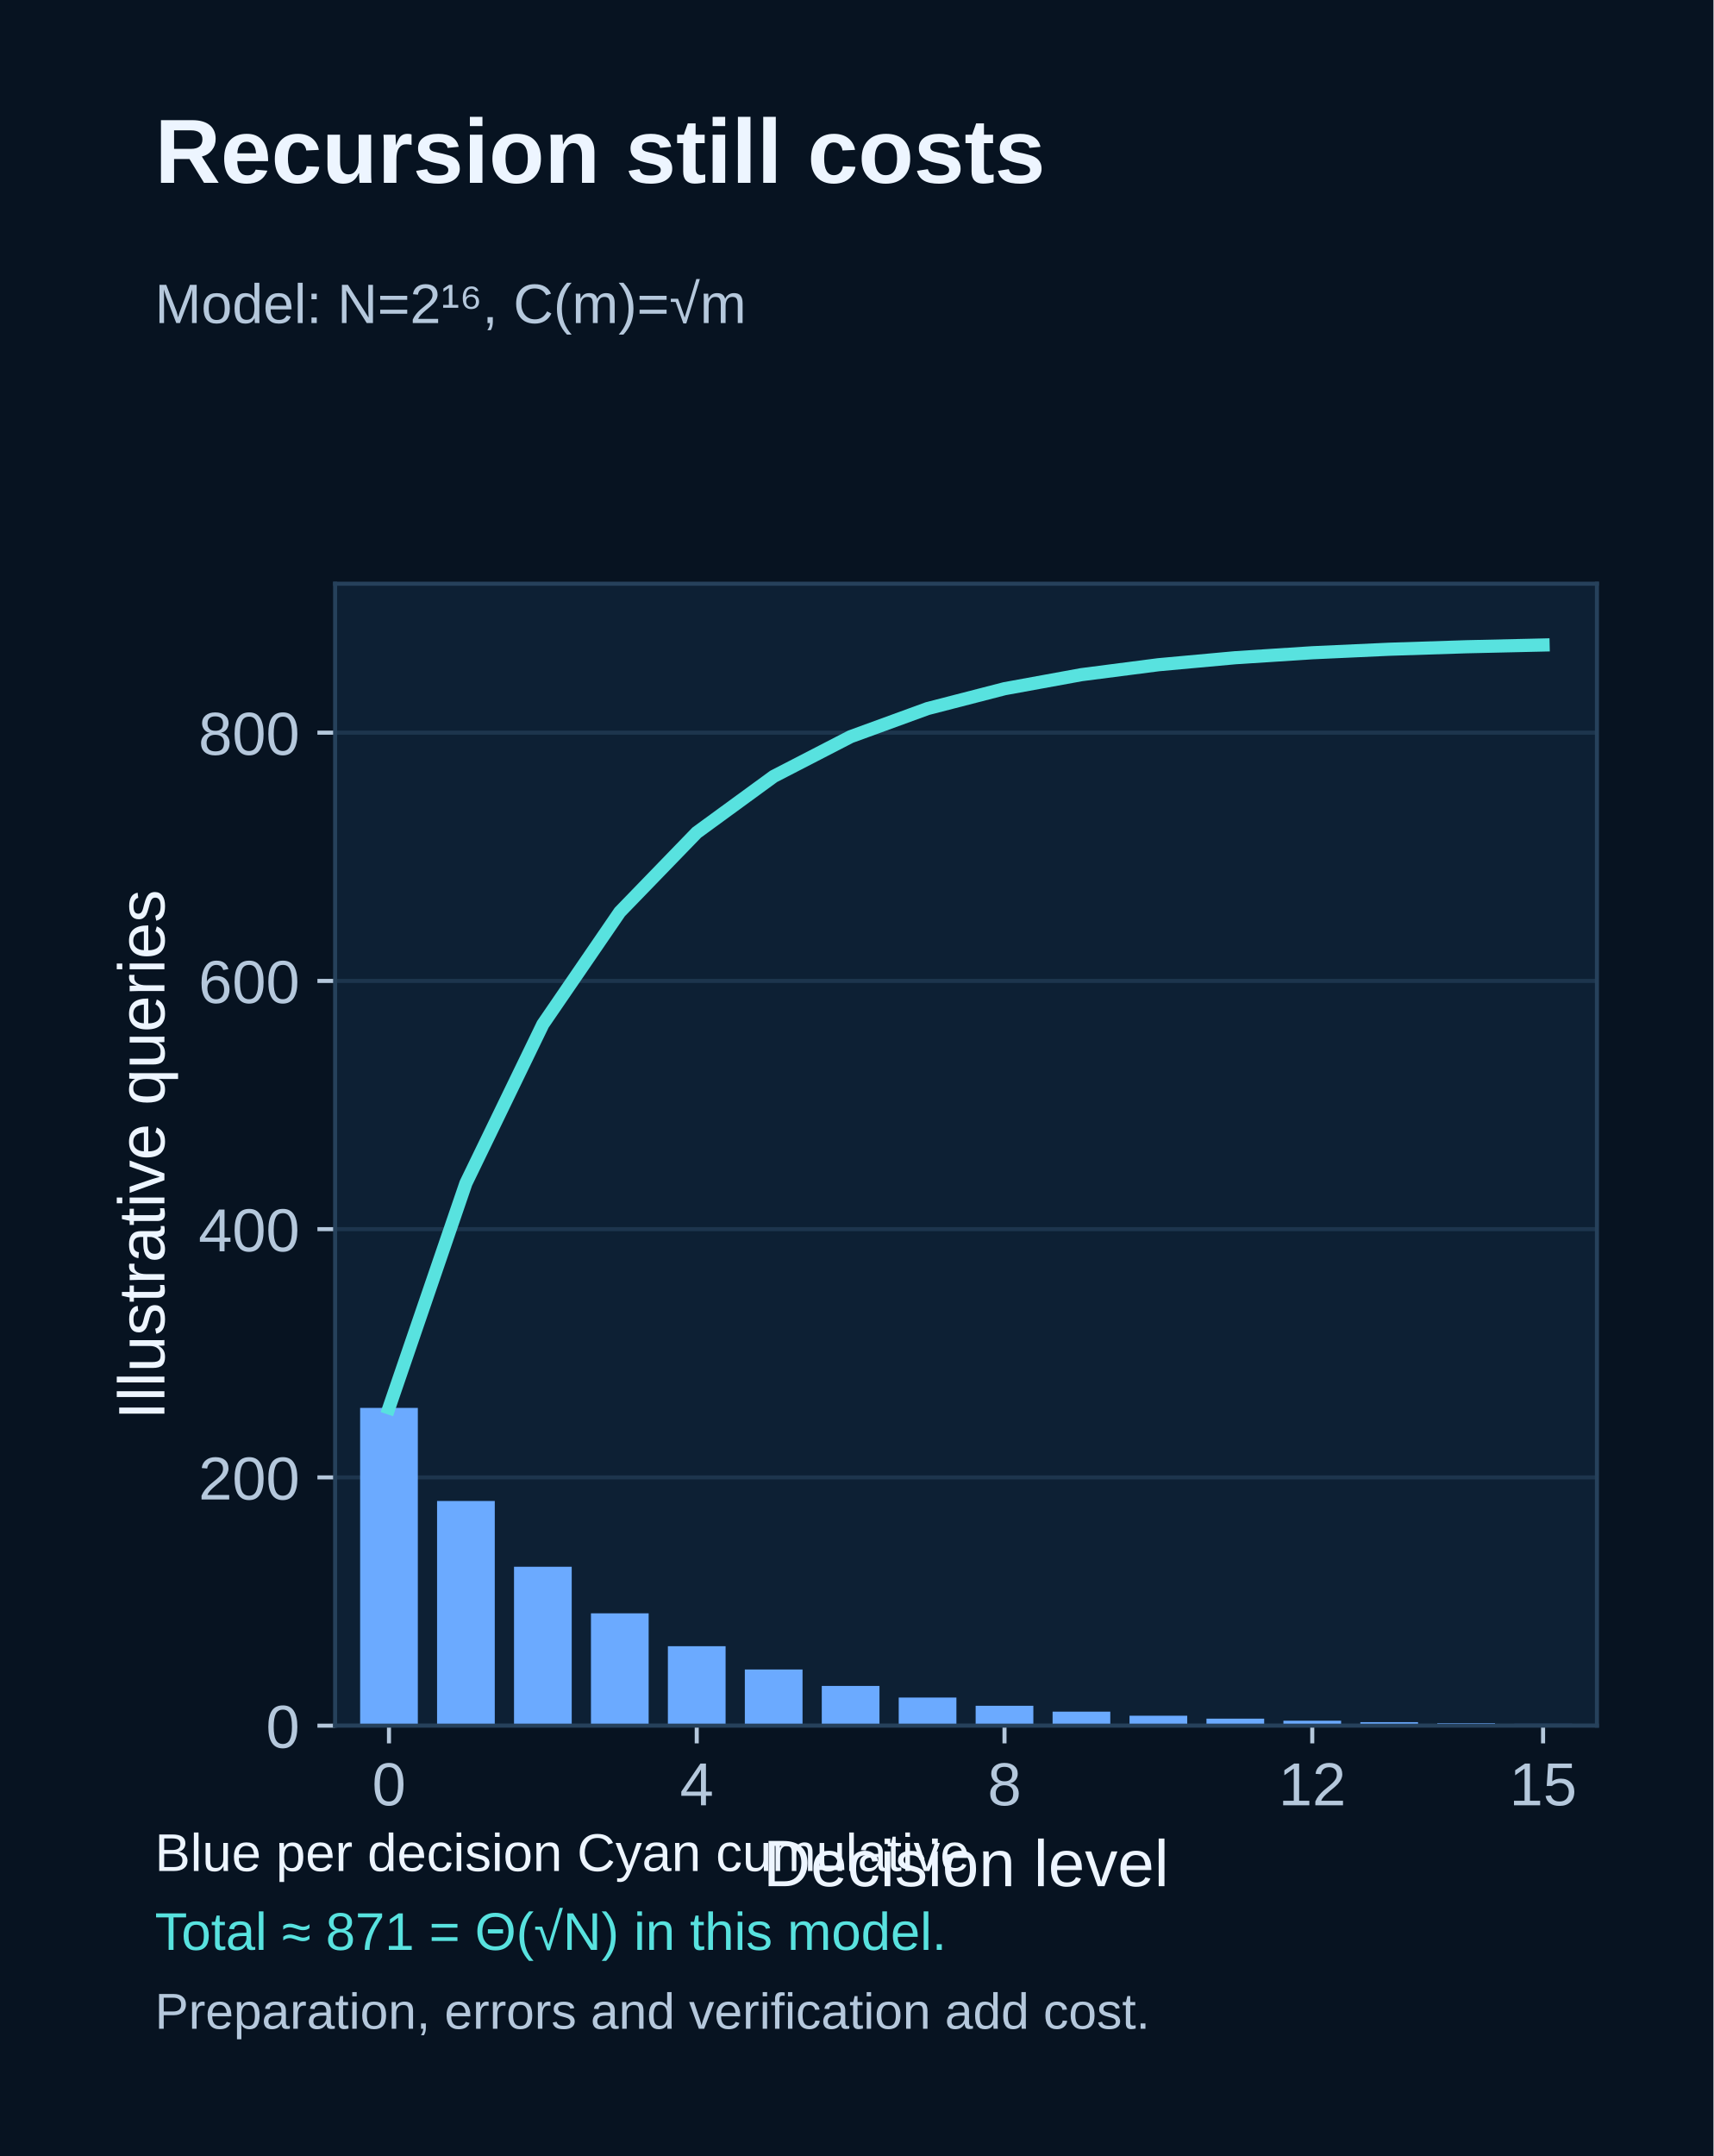
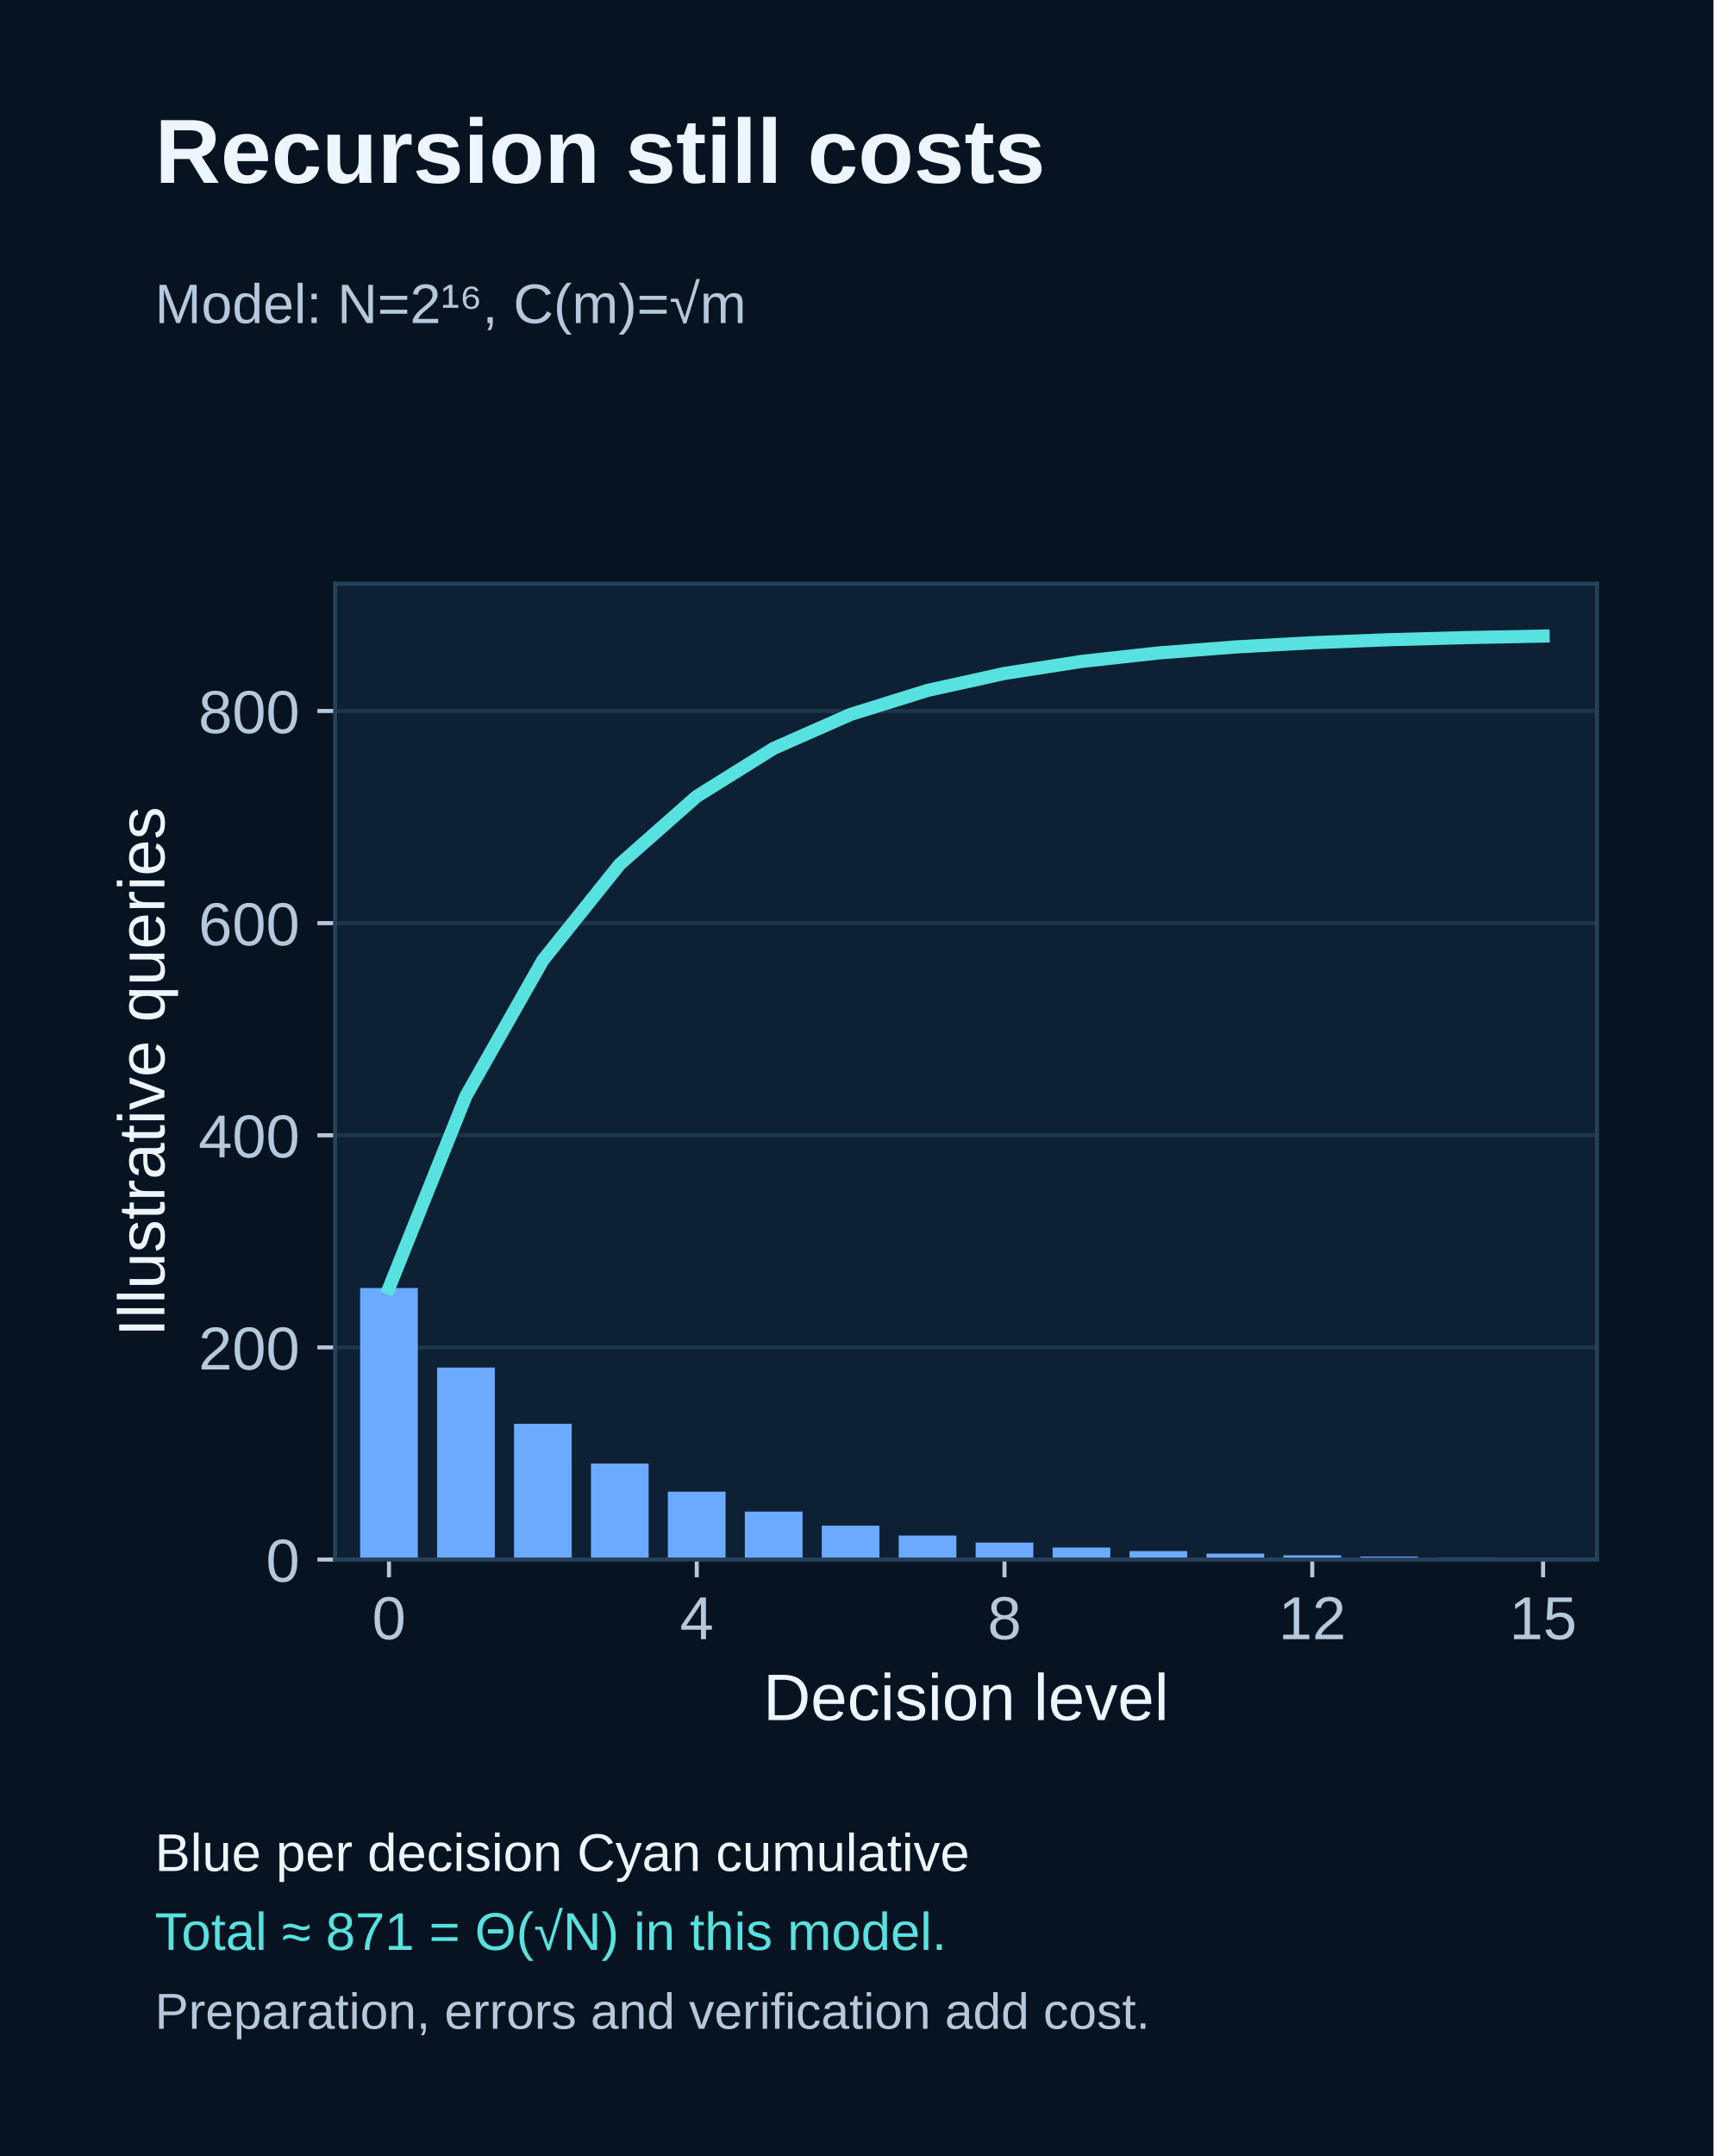
<svg xmlns="http://www.w3.org/2000/svg" xmlns:xlink="http://www.w3.org/1999/xlink" width="338.78pt" height="426.163pt" viewBox="0 0 338.78 426.163" version="1.1">
  <defs>
    <style type="text/css">*{stroke-linejoin: round; stroke-linecap: butt}</style>
  </defs>
  <g id="figure_1">
    <g id="patch_1">
      <path d="M 0 426.163 L 338.78 426.163 L 338.78 0 L 0 0 z " style="fill: #071321" />
    </g>
    <g id="axes_1">
      <g id="patch_2">
-         <path d="M 66.26 341.1 L 315.74 341.1 L 315.74 115.38 L 66.26 115.38 z " style="fill: #0d2034" />
+         <path d="M 66.26 308.268 L 315.74 308.268 L 315.74 115.38 L 66.26 115.38 z " style="fill: #0d2034" />
      </g>
      <g id="matplotlib.axis_1">
        <g id="xtick_1">
          <g id="line2d_1">
            <defs>
              <path id="m92b2c5dcd4" d="M 0 0 L 0 3.5 " style="stroke: #b5c8dc; stroke-width: 0.8" />
            </defs>
            <g>
-               <use xlink:href="#m92b2c5dcd4" x="76.908" y="341.1" style="fill: #b5c8dc; stroke: #b5c8dc; stroke-width: 0.8" />
+               <use xlink:href="#m92b2c5dcd4" x="76.908" y="308.268" style="fill: #b5c8dc; stroke: #b5c8dc; stroke-width: 0.8" />
            </g>
          </g>
          <g id="text_1">
-             <text style="font-size: 12px; font-family: 'Arial'; text-anchor: middle; fill: #b5c8dc" x="76.908" y="356.836" transform="rotate(-0 76.90811 356.8363)">0</text>
+             <text style="font-size: 12px; font-family: 'Arial'; text-anchor: middle; fill: #b5c8dc" x="76.908" y="324.004" transform="rotate(-0 76.90811 324.0043)">0</text>
          </g>
        </g>
        <g id="xtick_2">
          <g id="line2d_2">
            <g>
-               <use xlink:href="#m92b2c5dcd4" x="137.757" y="341.1" style="fill: #b5c8dc; stroke: #b5c8dc; stroke-width: 0.8" />
+               <use xlink:href="#m92b2c5dcd4" x="137.757" y="308.268" style="fill: #b5c8dc; stroke: #b5c8dc; stroke-width: 0.8" />
            </g>
          </g>
          <g id="text_2">
-             <text style="font-size: 12px; font-family: 'Arial'; text-anchor: middle; fill: #b5c8dc" x="137.757" y="356.836" transform="rotate(-0 137.7569 356.8363)">4</text>
+             <text style="font-size: 12px; font-family: 'Arial'; text-anchor: middle; fill: #b5c8dc" x="137.757" y="324.004" transform="rotate(-0 137.7569 324.0043)">4</text>
          </g>
        </g>
        <g id="xtick_3">
          <g id="line2d_3">
            <g>
-               <use xlink:href="#m92b2c5dcd4" x="198.606" y="341.1" style="fill: #b5c8dc; stroke: #b5c8dc; stroke-width: 0.8" />
+               <use xlink:href="#m92b2c5dcd4" x="198.606" y="308.268" style="fill: #b5c8dc; stroke: #b5c8dc; stroke-width: 0.8" />
            </g>
          </g>
          <g id="text_3">
-             <text style="font-size: 12px; font-family: 'Arial'; text-anchor: middle; fill: #b5c8dc" x="198.606" y="356.836" transform="rotate(-0 198.6057 356.8363)">8</text>
+             <text style="font-size: 12px; font-family: 'Arial'; text-anchor: middle; fill: #b5c8dc" x="198.606" y="324.004" transform="rotate(-0 198.6057 324.0043)">8</text>
          </g>
        </g>
        <g id="xtick_4">
          <g id="line2d_4">
            <g>
-               <use xlink:href="#m92b2c5dcd4" x="259.454" y="341.1" style="fill: #b5c8dc; stroke: #b5c8dc; stroke-width: 0.8" />
+               <use xlink:href="#m92b2c5dcd4" x="259.454" y="308.268" style="fill: #b5c8dc; stroke: #b5c8dc; stroke-width: 0.8" />
            </g>
          </g>
          <g id="text_4">
-             <text style="font-size: 12px; font-family: 'Arial'; text-anchor: middle; fill: #b5c8dc" x="259.454" y="356.836" transform="rotate(-0 259.4544 356.8363)">12</text>
+             <text style="font-size: 12px; font-family: 'Arial'; text-anchor: middle; fill: #b5c8dc" x="259.454" y="324.004" transform="rotate(-0 259.4544 324.0043)">12</text>
          </g>
        </g>
        <g id="xtick_5">
          <g id="line2d_5">
            <g>
-               <use xlink:href="#m92b2c5dcd4" x="305.091" y="341.1" style="fill: #b5c8dc; stroke: #b5c8dc; stroke-width: 0.8" />
+               <use xlink:href="#m92b2c5dcd4" x="305.091" y="308.268" style="fill: #b5c8dc; stroke: #b5c8dc; stroke-width: 0.8" />
            </g>
          </g>
          <g id="text_5">
-             <text style="font-size: 12px; font-family: 'Arial'; text-anchor: middle; fill: #b5c8dc" x="305.091" y="356.836" transform="rotate(-0 305.091 356.8363)">15</text>
+             <text style="font-size: 12px; font-family: 'Arial'; text-anchor: middle; fill: #b5c8dc" x="305.091" y="324.004" transform="rotate(-0 305.091 324.0043)">15</text>
          </g>
        </g>
        <g id="text_6">
-           <text style="font-size: 13px; font-family: 'Arial'; text-anchor: middle; fill: #edf5ff" x="191" y="372.826" transform="rotate(-0 190.9996 372.8261)">Decision level</text>
+           <text style="font-size: 13px; font-family: 'Arial'; text-anchor: middle; fill: #edf5ff" x="191" y="339.994" transform="rotate(-0 190.9996 339.9941)">Decision level</text>
        </g>
      </g>
      <g id="matplotlib.axis_2">
        <g id="ytick_1">
          <g id="line2d_6">
-             <path d="M 66.26 341.1 L 315.74 341.1 " clip-path="url(#p3a2c85268a)" style="fill: none; stroke: #26415b; stroke-opacity: 0.65; stroke-width: 0.8; stroke-linecap: square" />
+             <path d="M 66.26 308.268 L 315.74 308.268 " clip-path="url(#pc0cac5fe77)" style="fill: none; stroke: #26415b; stroke-opacity: 0.65; stroke-width: 0.8; stroke-linecap: square" />
          </g>
          <g id="line2d_7">
            <defs>
              <path id="m468103ad97" d="M 0 0 L -3.5 0 " style="stroke: #b5c8dc; stroke-width: 0.8" />
            </defs>
            <g>
-               <use xlink:href="#m468103ad97" x="66.26" y="341.1" style="fill: #b5c8dc; stroke: #b5c8dc; stroke-width: 0.8" />
+               <use xlink:href="#m468103ad97" x="66.26" y="308.268" style="fill: #b5c8dc; stroke: #b5c8dc; stroke-width: 0.8" />
            </g>
          </g>
          <g id="text_7">
-             <text style="font-size: 12px; font-family: 'Arial'; text-anchor: end; fill: #b5c8dc" x="59.26" y="345.468" transform="rotate(-0 59.25957 345.4682)">0</text>
+             <text style="font-size: 12px; font-family: 'Arial'; text-anchor: end; fill: #b5c8dc" x="59.26" y="312.636" transform="rotate(-0 59.25957 312.6362)">0</text>
          </g>
        </g>
        <g id="ytick_2">
          <g id="line2d_8">
-             <path d="M 66.26 292.03 L 315.74 292.03 " clip-path="url(#p3a2c85268a)" style="fill: none; stroke: #26415b; stroke-opacity: 0.65; stroke-width: 0.8; stroke-linecap: square" />
+             <path d="M 66.26 266.336 L 315.74 266.336 " clip-path="url(#pc0cac5fe77)" style="fill: none; stroke: #26415b; stroke-opacity: 0.65; stroke-width: 0.8; stroke-linecap: square" />
          </g>
          <g id="line2d_9">
            <g>
-               <use xlink:href="#m468103ad97" x="66.26" y="292.03" style="fill: #b5c8dc; stroke: #b5c8dc; stroke-width: 0.8" />
+               <use xlink:href="#m468103ad97" x="66.26" y="266.336" style="fill: #b5c8dc; stroke: #b5c8dc; stroke-width: 0.8" />
            </g>
          </g>
          <g id="text_8">
-             <text style="font-size: 12px; font-family: 'Arial'; text-anchor: end; fill: #b5c8dc" x="59.26" y="296.399" transform="rotate(-0 59.25957 296.3986)">200</text>
+             <text style="font-size: 12px; font-family: 'Arial'; text-anchor: end; fill: #b5c8dc" x="59.26" y="270.704" transform="rotate(-0 59.25957 270.704)">200</text>
          </g>
        </g>
        <g id="ytick_3">
          <g id="line2d_10">
-             <path d="M 66.26 242.961 L 315.74 242.961 " clip-path="url(#p3a2c85268a)" style="fill: none; stroke: #26415b; stroke-opacity: 0.65; stroke-width: 0.8; stroke-linecap: square" />
+             <path d="M 66.26 224.404 L 315.74 224.404 " clip-path="url(#pc0cac5fe77)" style="fill: none; stroke: #26415b; stroke-opacity: 0.65; stroke-width: 0.8; stroke-linecap: square" />
          </g>
          <g id="line2d_11">
            <g>
-               <use xlink:href="#m468103ad97" x="66.26" y="242.961" style="fill: #b5c8dc; stroke: #b5c8dc; stroke-width: 0.8" />
+               <use xlink:href="#m468103ad97" x="66.26" y="224.404" style="fill: #b5c8dc; stroke: #b5c8dc; stroke-width: 0.8" />
            </g>
          </g>
          <g id="text_9">
-             <text style="font-size: 12px; font-family: 'Arial'; text-anchor: end; fill: #b5c8dc" x="59.26" y="247.329" transform="rotate(-0 59.25957 247.329)">400</text>
+             <text style="font-size: 12px; font-family: 'Arial'; text-anchor: end; fill: #b5c8dc" x="59.26" y="228.772" transform="rotate(-0 59.25957 228.7718)">400</text>
          </g>
        </g>
        <g id="ytick_4">
          <g id="line2d_12">
-             <path d="M 66.26 193.891 L 315.74 193.891 " clip-path="url(#p3a2c85268a)" style="fill: none; stroke: #26415b; stroke-opacity: 0.65; stroke-width: 0.8; stroke-linecap: square" />
+             <path d="M 66.26 182.471 L 315.74 182.471 " clip-path="url(#pc0cac5fe77)" style="fill: none; stroke: #26415b; stroke-opacity: 0.65; stroke-width: 0.8; stroke-linecap: square" />
          </g>
          <g id="line2d_13">
            <g>
-               <use xlink:href="#m468103ad97" x="66.26" y="193.891" style="fill: #b5c8dc; stroke: #b5c8dc; stroke-width: 0.8" />
+               <use xlink:href="#m468103ad97" x="66.26" y="182.471" style="fill: #b5c8dc; stroke: #b5c8dc; stroke-width: 0.8" />
            </g>
          </g>
          <g id="text_10">
-             <text style="font-size: 12px; font-family: 'Arial'; text-anchor: end; fill: #b5c8dc" x="59.26" y="198.259" transform="rotate(-0 59.25957 198.2595)">600</text>
+             <text style="font-size: 12px; font-family: 'Arial'; text-anchor: end; fill: #b5c8dc" x="59.26" y="186.84" transform="rotate(-0 59.25957 186.8396)">600</text>
          </g>
        </g>
        <g id="ytick_5">
          <g id="line2d_14">
-             <path d="M 66.26 144.822 L 315.74 144.822 " clip-path="url(#p3a2c85268a)" style="fill: none; stroke: #26415b; stroke-opacity: 0.65; stroke-width: 0.8; stroke-linecap: square" />
+             <path d="M 66.26 140.539 L 315.74 140.539 " clip-path="url(#pc0cac5fe77)" style="fill: none; stroke: #26415b; stroke-opacity: 0.65; stroke-width: 0.8; stroke-linecap: square" />
          </g>
          <g id="line2d_15">
            <g>
-               <use xlink:href="#m468103ad97" x="66.26" y="144.822" style="fill: #b5c8dc; stroke: #b5c8dc; stroke-width: 0.8" />
+               <use xlink:href="#m468103ad97" x="66.26" y="140.539" style="fill: #b5c8dc; stroke: #b5c8dc; stroke-width: 0.8" />
            </g>
          </g>
          <g id="text_11">
-             <text style="font-size: 12px; font-family: 'Arial'; text-anchor: end; fill: #b5c8dc" x="59.26" y="149.19" transform="rotate(-0 59.25957 149.1899)">800</text>
+             <text style="font-size: 12px; font-family: 'Arial'; text-anchor: end; fill: #b5c8dc" x="59.26" y="144.907" transform="rotate(-0 59.25957 144.9075)">800</text>
          </g>
        </g>
        <g id="text_12">
-           <text style="font-size: 13px; font-family: 'Arial'; text-anchor: middle; fill: #edf5ff" x="32.504" y="228.24" transform="rotate(-90 32.50435 228.24)">Illustrative queries</text>
+           <text style="font-size: 13px; font-family: 'Arial'; text-anchor: middle; fill: #edf5ff" x="32.504" y="211.824" transform="rotate(-90 32.50435 211.824)">Illustrative queries</text>
        </g>
      </g>
      <g id="patch_3">
-         <path d="M 71.204 341.1 L 82.613 341.1 L 82.613 278.291 L 71.204 278.291 z " clip-path="url(#p3a2c85268a)" style="fill: #6baaff" />
+         <path d="M 71.204 308.268 L 82.613 308.268 L 82.613 254.595 L 71.204 254.595 z " clip-path="url(#pc0cac5fe77)" style="fill: #6baaff" />
      </g>
      <g id="patch_4">
-         <path d="M 86.416 341.1 L 97.825 341.1 L 97.825 296.687 L 86.416 296.687 z " clip-path="url(#p3a2c85268a)" style="fill: #6baaff" />
+         <path d="M 86.416 308.268 L 97.825 308.268 L 97.825 270.315 L 86.416 270.315 z " clip-path="url(#pc0cac5fe77)" style="fill: #6baaff" />
      </g>
      <g id="patch_5">
-         <path d="M 101.628 341.1 L 113.037 341.1 L 113.037 309.695 L 101.628 309.695 z " clip-path="url(#p3a2c85268a)" style="fill: #6baaff" />
+         <path d="M 101.628 308.268 L 113.037 308.268 L 113.037 281.431 L 101.628 281.431 z " clip-path="url(#pc0cac5fe77)" style="fill: #6baaff" />
      </g>
      <g id="patch_6">
-         <path d="M 116.84 341.1 L 128.249 341.1 L 128.249 318.894 L 116.84 318.894 z " clip-path="url(#p3a2c85268a)" style="fill: #6baaff" />
+         <path d="M 116.84 308.268 L 128.249 308.268 L 128.249 289.292 L 116.84 289.292 z " clip-path="url(#pc0cac5fe77)" style="fill: #6baaff" />
      </g>
      <g id="patch_7">
-         <path d="M 132.052 341.1 L 143.461 341.1 L 143.461 325.398 L 132.052 325.398 z " clip-path="url(#p3a2c85268a)" style="fill: #6baaff" />
+         <path d="M 132.052 308.268 L 143.461 308.268 L 143.461 294.85 L 132.052 294.85 z " clip-path="url(#pc0cac5fe77)" style="fill: #6baaff" />
      </g>
      <g id="patch_8">
-         <path d="M 147.265 341.1 L 158.674 341.1 L 158.674 329.997 L 147.265 329.997 z " clip-path="url(#p3a2c85268a)" style="fill: #6baaff" />
+         <path d="M 147.265 308.268 L 158.674 308.268 L 158.674 298.78 L 147.265 298.78 z " clip-path="url(#pc0cac5fe77)" style="fill: #6baaff" />
      </g>
      <g id="patch_9">
-         <path d="M 162.477 341.1 L 173.886 341.1 L 173.886 333.249 L 162.477 333.249 z " clip-path="url(#p3a2c85268a)" style="fill: #6baaff" />
+         <path d="M 162.477 308.268 L 173.886 308.268 L 173.886 301.559 L 162.477 301.559 z " clip-path="url(#pc0cac5fe77)" style="fill: #6baaff" />
      </g>
      <g id="patch_10">
-         <path d="M 177.689 341.1 L 189.098 341.1 L 189.098 335.548 L 177.689 335.548 z " clip-path="url(#p3a2c85268a)" style="fill: #6baaff" />
+         <path d="M 177.689 308.268 L 189.098 308.268 L 189.098 303.524 L 177.689 303.524 z " clip-path="url(#pc0cac5fe77)" style="fill: #6baaff" />
      </g>
      <g id="patch_11">
-         <path d="M 192.901 341.1 L 204.31 341.1 L 204.31 337.174 L 192.901 337.174 z " clip-path="url(#p3a2c85268a)" style="fill: #6baaff" />
+         <path d="M 192.901 308.268 L 204.31 308.268 L 204.31 304.913 L 192.901 304.913 z " clip-path="url(#pc0cac5fe77)" style="fill: #6baaff" />
      </g>
      <g id="patch_12">
-         <path d="M 208.113 341.1 L 219.522 341.1 L 219.522 338.324 L 208.113 338.324 z " clip-path="url(#p3a2c85268a)" style="fill: #6baaff" />
+         <path d="M 208.113 308.268 L 219.522 308.268 L 219.522 305.896 L 208.113 305.896 z " clip-path="url(#pc0cac5fe77)" style="fill: #6baaff" />
      </g>
      <g id="patch_13">
-         <path d="M 223.325 341.1 L 234.735 341.1 L 234.735 339.137 L 223.325 339.137 z " clip-path="url(#p3a2c85268a)" style="fill: #6baaff" />
+         <path d="M 223.325 308.268 L 234.735 308.268 L 234.735 306.591 L 223.325 306.591 z " clip-path="url(#pc0cac5fe77)" style="fill: #6baaff" />
      </g>
      <g id="patch_14">
-         <path d="M 238.538 341.1 L 249.947 341.1 L 249.947 339.712 L 238.538 339.712 z " clip-path="url(#p3a2c85268a)" style="fill: #6baaff" />
+         <path d="M 238.538 308.268 L 249.947 308.268 L 249.947 307.082 L 238.538 307.082 z " clip-path="url(#pc0cac5fe77)" style="fill: #6baaff" />
      </g>
      <g id="patch_15">
-         <path d="M 253.75 341.1 L 265.159 341.1 L 265.159 340.119 L 253.75 340.119 z " clip-path="url(#p3a2c85268a)" style="fill: #6baaff" />
+         <path d="M 253.75 308.268 L 265.159 308.268 L 265.159 307.429 L 253.75 307.429 z " clip-path="url(#pc0cac5fe77)" style="fill: #6baaff" />
      </g>
      <g id="patch_16">
-         <path d="M 268.962 341.1 L 280.371 341.1 L 280.371 340.406 L 268.962 340.406 z " clip-path="url(#p3a2c85268a)" style="fill: #6baaff" />
+         <path d="M 268.962 308.268 L 280.371 308.268 L 280.371 307.675 L 268.962 307.675 z " clip-path="url(#pc0cac5fe77)" style="fill: #6baaff" />
      </g>
      <g id="patch_17">
-         <path d="M 284.174 341.1 L 295.583 341.1 L 295.583 340.609 L 284.174 340.609 z " clip-path="url(#p3a2c85268a)" style="fill: #6baaff" />
+         <path d="M 284.174 308.268 L 295.583 308.268 L 295.583 307.849 L 284.174 307.849 z " clip-path="url(#pc0cac5fe77)" style="fill: #6baaff" />
      </g>
      <g id="patch_18">
-         <path d="M 299.386 341.1 L 310.796 341.1 L 310.796 340.753 L 299.386 340.753 z " clip-path="url(#p3a2c85268a)" style="fill: #6baaff" />
+         <path d="M 299.386 308.268 L 310.796 308.268 L 310.796 307.971 L 299.386 307.971 z " clip-path="url(#pc0cac5fe77)" style="fill: #6baaff" />
      </g>
      <g id="line2d_16">
-         <path d="M 76.908 278.291 L 92.12 233.878 L 107.332 202.474 L 122.545 180.267 L 137.757 164.565 L 152.969 153.462 L 168.181 145.611 L 183.393 140.059 L 198.606 136.134 L 213.818 133.358 L 229.03 131.395 L 244.242 130.007 L 259.454 129.026 L 274.667 128.332 L 289.879 127.841 L 305.091 127.494 " clip-path="url(#p3a2c85268a)" style="fill: none; stroke: #58e2df; stroke-width: 2.6; stroke-linecap: square" />
+         <path d="M 76.908 254.595 L 92.12 216.642 L 107.332 189.806 L 122.545 170.829 L 137.757 157.411 L 152.969 147.923 L 168.181 141.214 L 183.393 136.47 L 198.606 133.115 L 213.818 130.743 L 229.03 129.066 L 244.242 127.88 L 259.454 127.041 L 274.667 126.448 L 289.879 126.029 L 305.091 125.732 " clip-path="url(#pc0cac5fe77)" style="fill: none; stroke: #58e2df; stroke-width: 2.6; stroke-linecap: square" />
      </g>
      <g id="patch_19">
-         <path d="M 66.26 341.1 L 66.26 115.38 " style="fill: none; stroke: #26415b; stroke-width: 0.8; stroke-linejoin: miter; stroke-linecap: square" />
+         <path d="M 66.26 308.268 L 66.26 115.38 " style="fill: none; stroke: #26415b; stroke-width: 0.8; stroke-linejoin: miter; stroke-linecap: square" />
      </g>
      <g id="patch_20">
-         <path d="M 315.74 341.1 L 315.74 115.38 " style="fill: none; stroke: #26415b; stroke-width: 0.8; stroke-linejoin: miter; stroke-linecap: square" />
+         <path d="M 315.74 308.268 L 315.74 115.38 " style="fill: none; stroke: #26415b; stroke-width: 0.8; stroke-linejoin: miter; stroke-linecap: square" />
      </g>
      <g id="patch_21">
-         <path d="M 66.26 341.1 L 315.74 341.1 " style="fill: none; stroke: #26415b; stroke-width: 0.8; stroke-linejoin: miter; stroke-linecap: square" />
+         <path d="M 66.26 308.268 L 315.74 308.268 " style="fill: none; stroke: #26415b; stroke-width: 0.8; stroke-linejoin: miter; stroke-linecap: square" />
      </g>
      <g id="patch_22">
        <path d="M 66.26 115.38 L 315.74 115.38 " style="fill: none; stroke: #26415b; stroke-width: 0.8; stroke-linejoin: miter; stroke-linecap: square" />
      </g>
    </g>
    <g id="text_13">
      <text style="font-weight: 700; font-size: 18px; font-family: 'Arial'; text-anchor: start; fill: #edf5ff" x="30.62" y="36.144" transform="rotate(-0 30.61957 36.14449)">Recursion still costs</text>
    </g>
    <g id="text_14">
      <text style="font-size: 11px; font-family: 'Arial'; text-anchor: start; fill: #b5c8dc" x="30.62" y="63.859" transform="rotate(-0 30.61957 63.85922)">Model: N=2¹⁶, C(m)=√m</text>
    </g>
    <g id="text_15">
      <text style="font-size: 10.5px; font-family: 'Arial'; text-anchor: start; fill: #edf5ff" x="30.62" y="369.828" transform="rotate(-0 30.61957 369.828)">Blue  per decision    Cyan  cumulative</text>
    </g>
    <g id="text_16">
      <text style="font-size: 10.5px; font-family: 'Arial'; text-anchor: start; fill: #58e2df" x="30.62" y="385.423" transform="rotate(-0 30.61957 385.4232)">Total ≈ 871 = Θ(√N) in this model.</text>
    </g>
    <g id="text_17">
      <text style="font-size: 10px; font-family: 'Arial'; text-anchor: start; fill: #b5c8dc" x="30.62" y="401.018" transform="rotate(-0 30.61957 401.0184)">Preparation, errors and verification add cost.</text>
    </g>
  </g>
  <defs>
-     <clipPath id="p3a2c85268a">
-       <rect x="66.26" y="115.38" width="249.48" height="225.72" />
+     <clipPath id="pc0cac5fe77">
+       <rect x="66.26" y="115.38" width="249.48" height="192.888" />
    </clipPath>
  </defs>
</svg>
